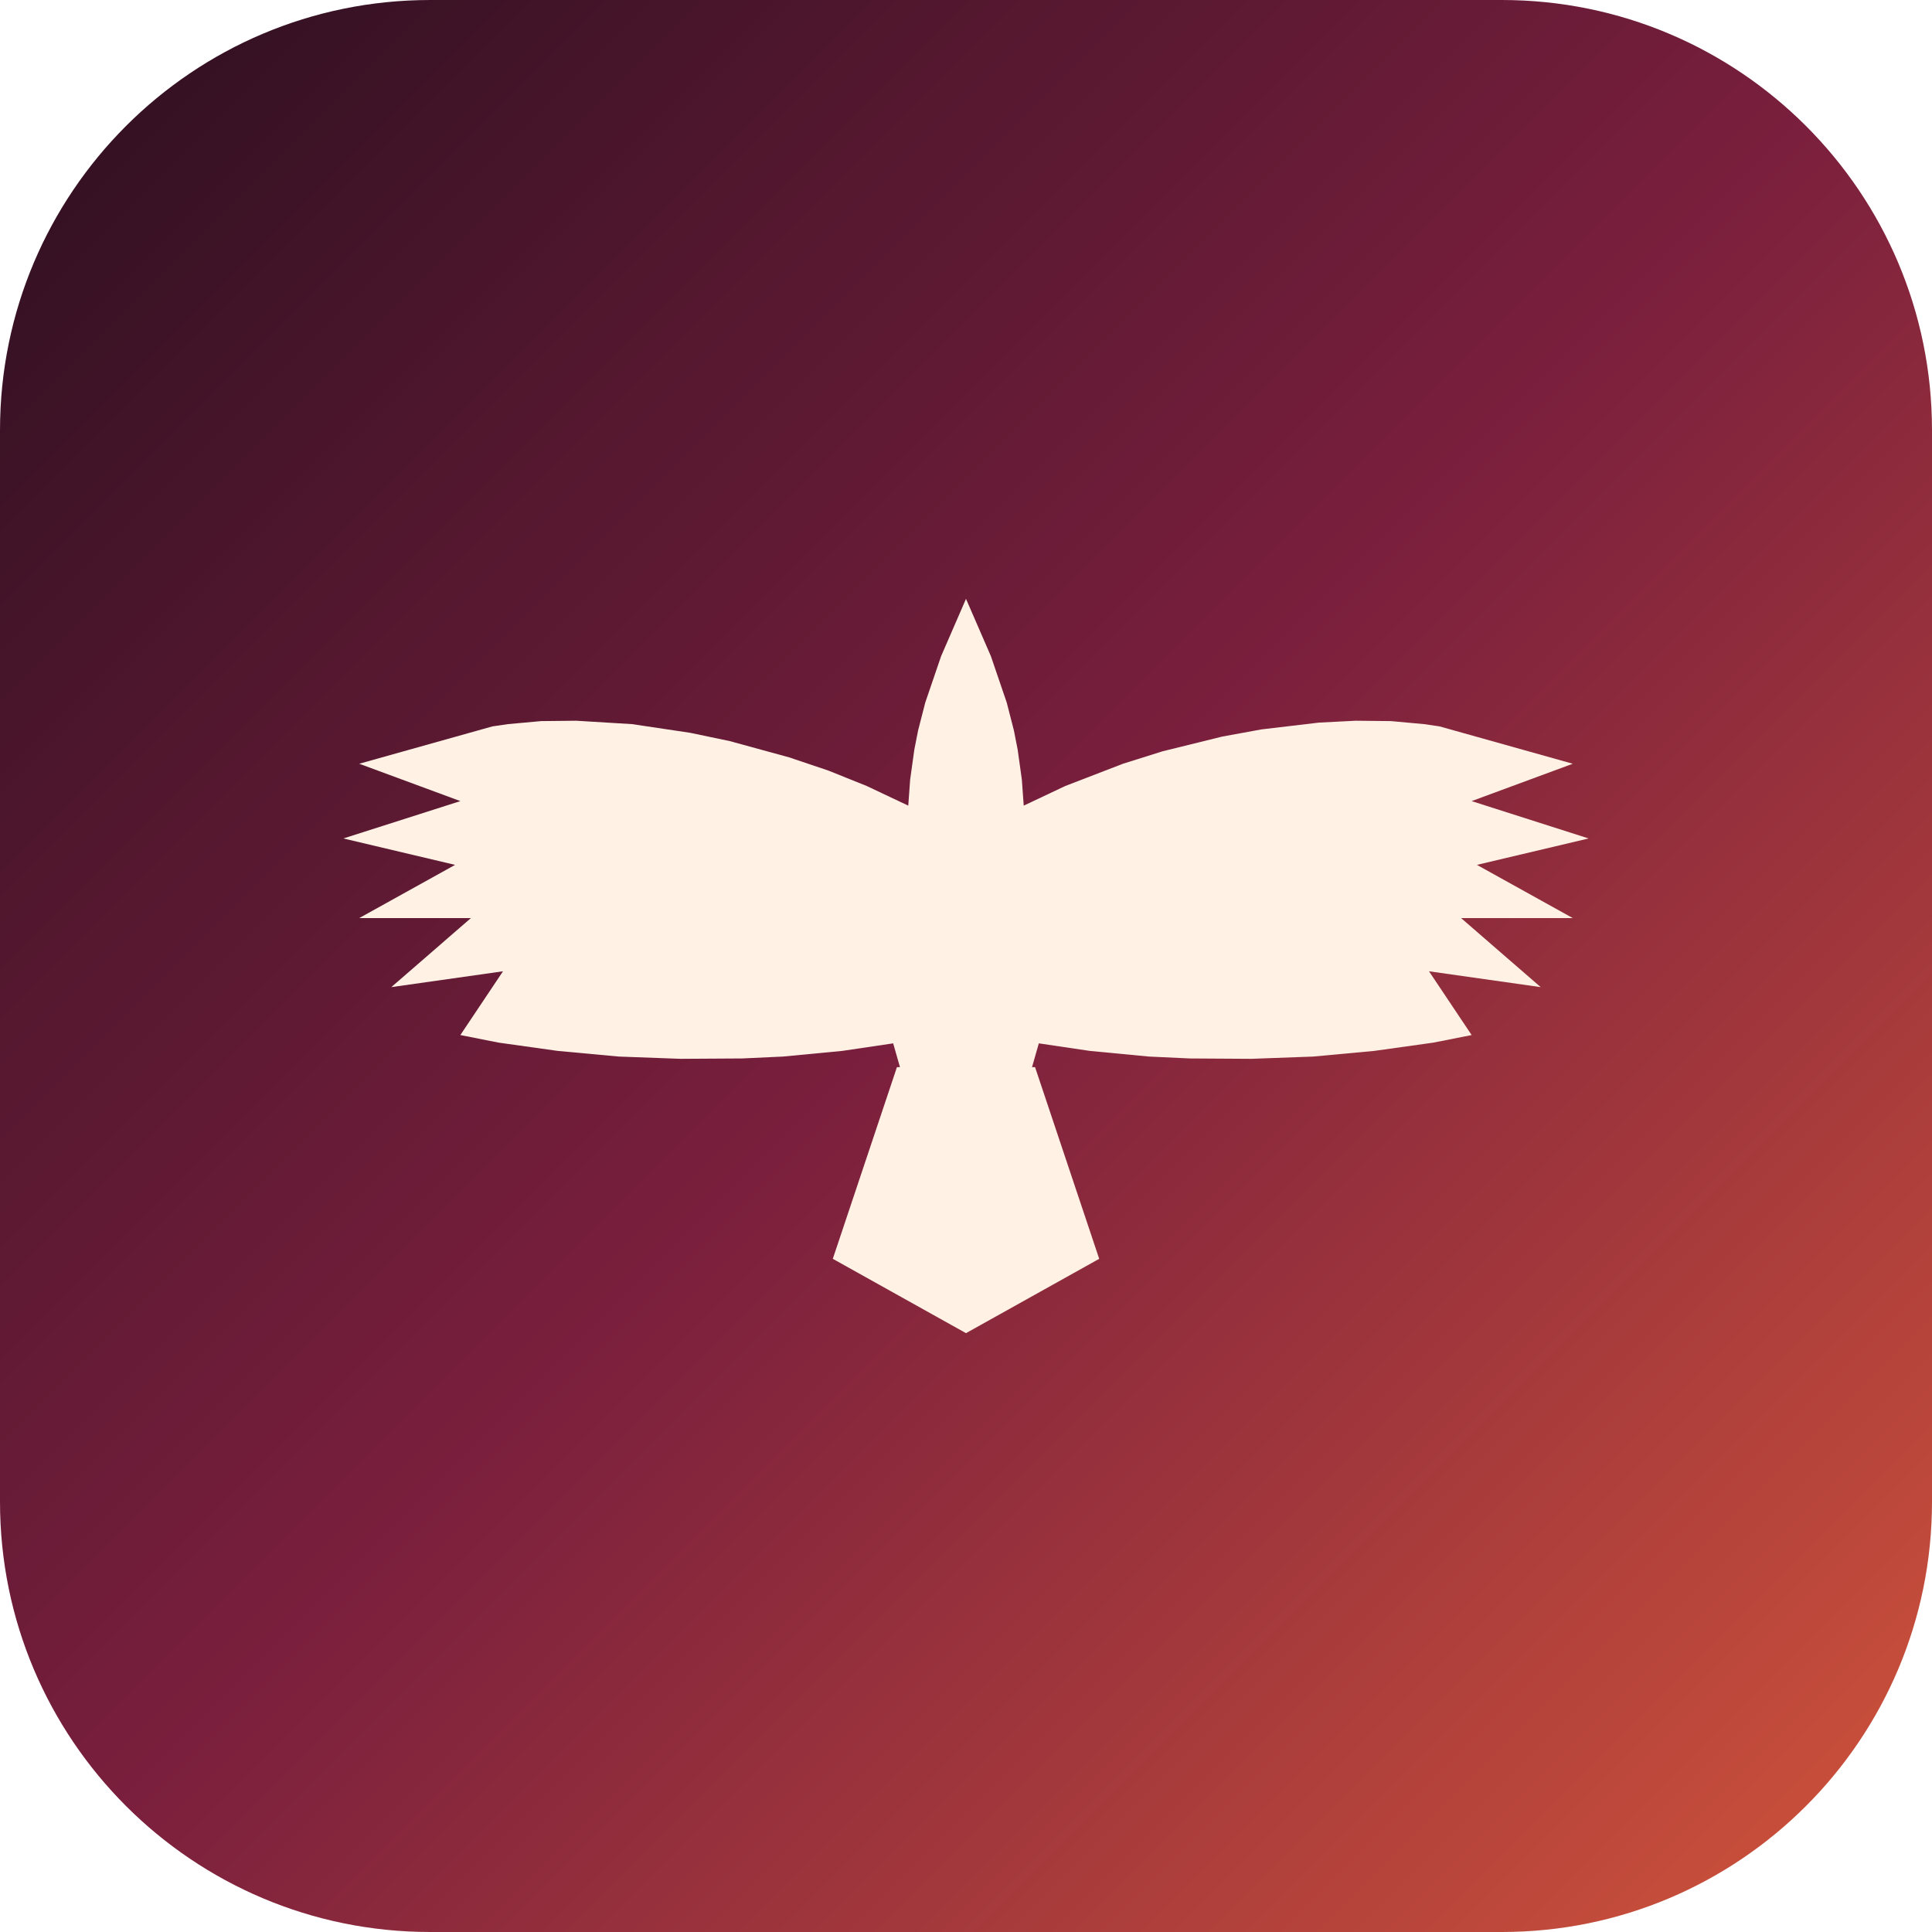
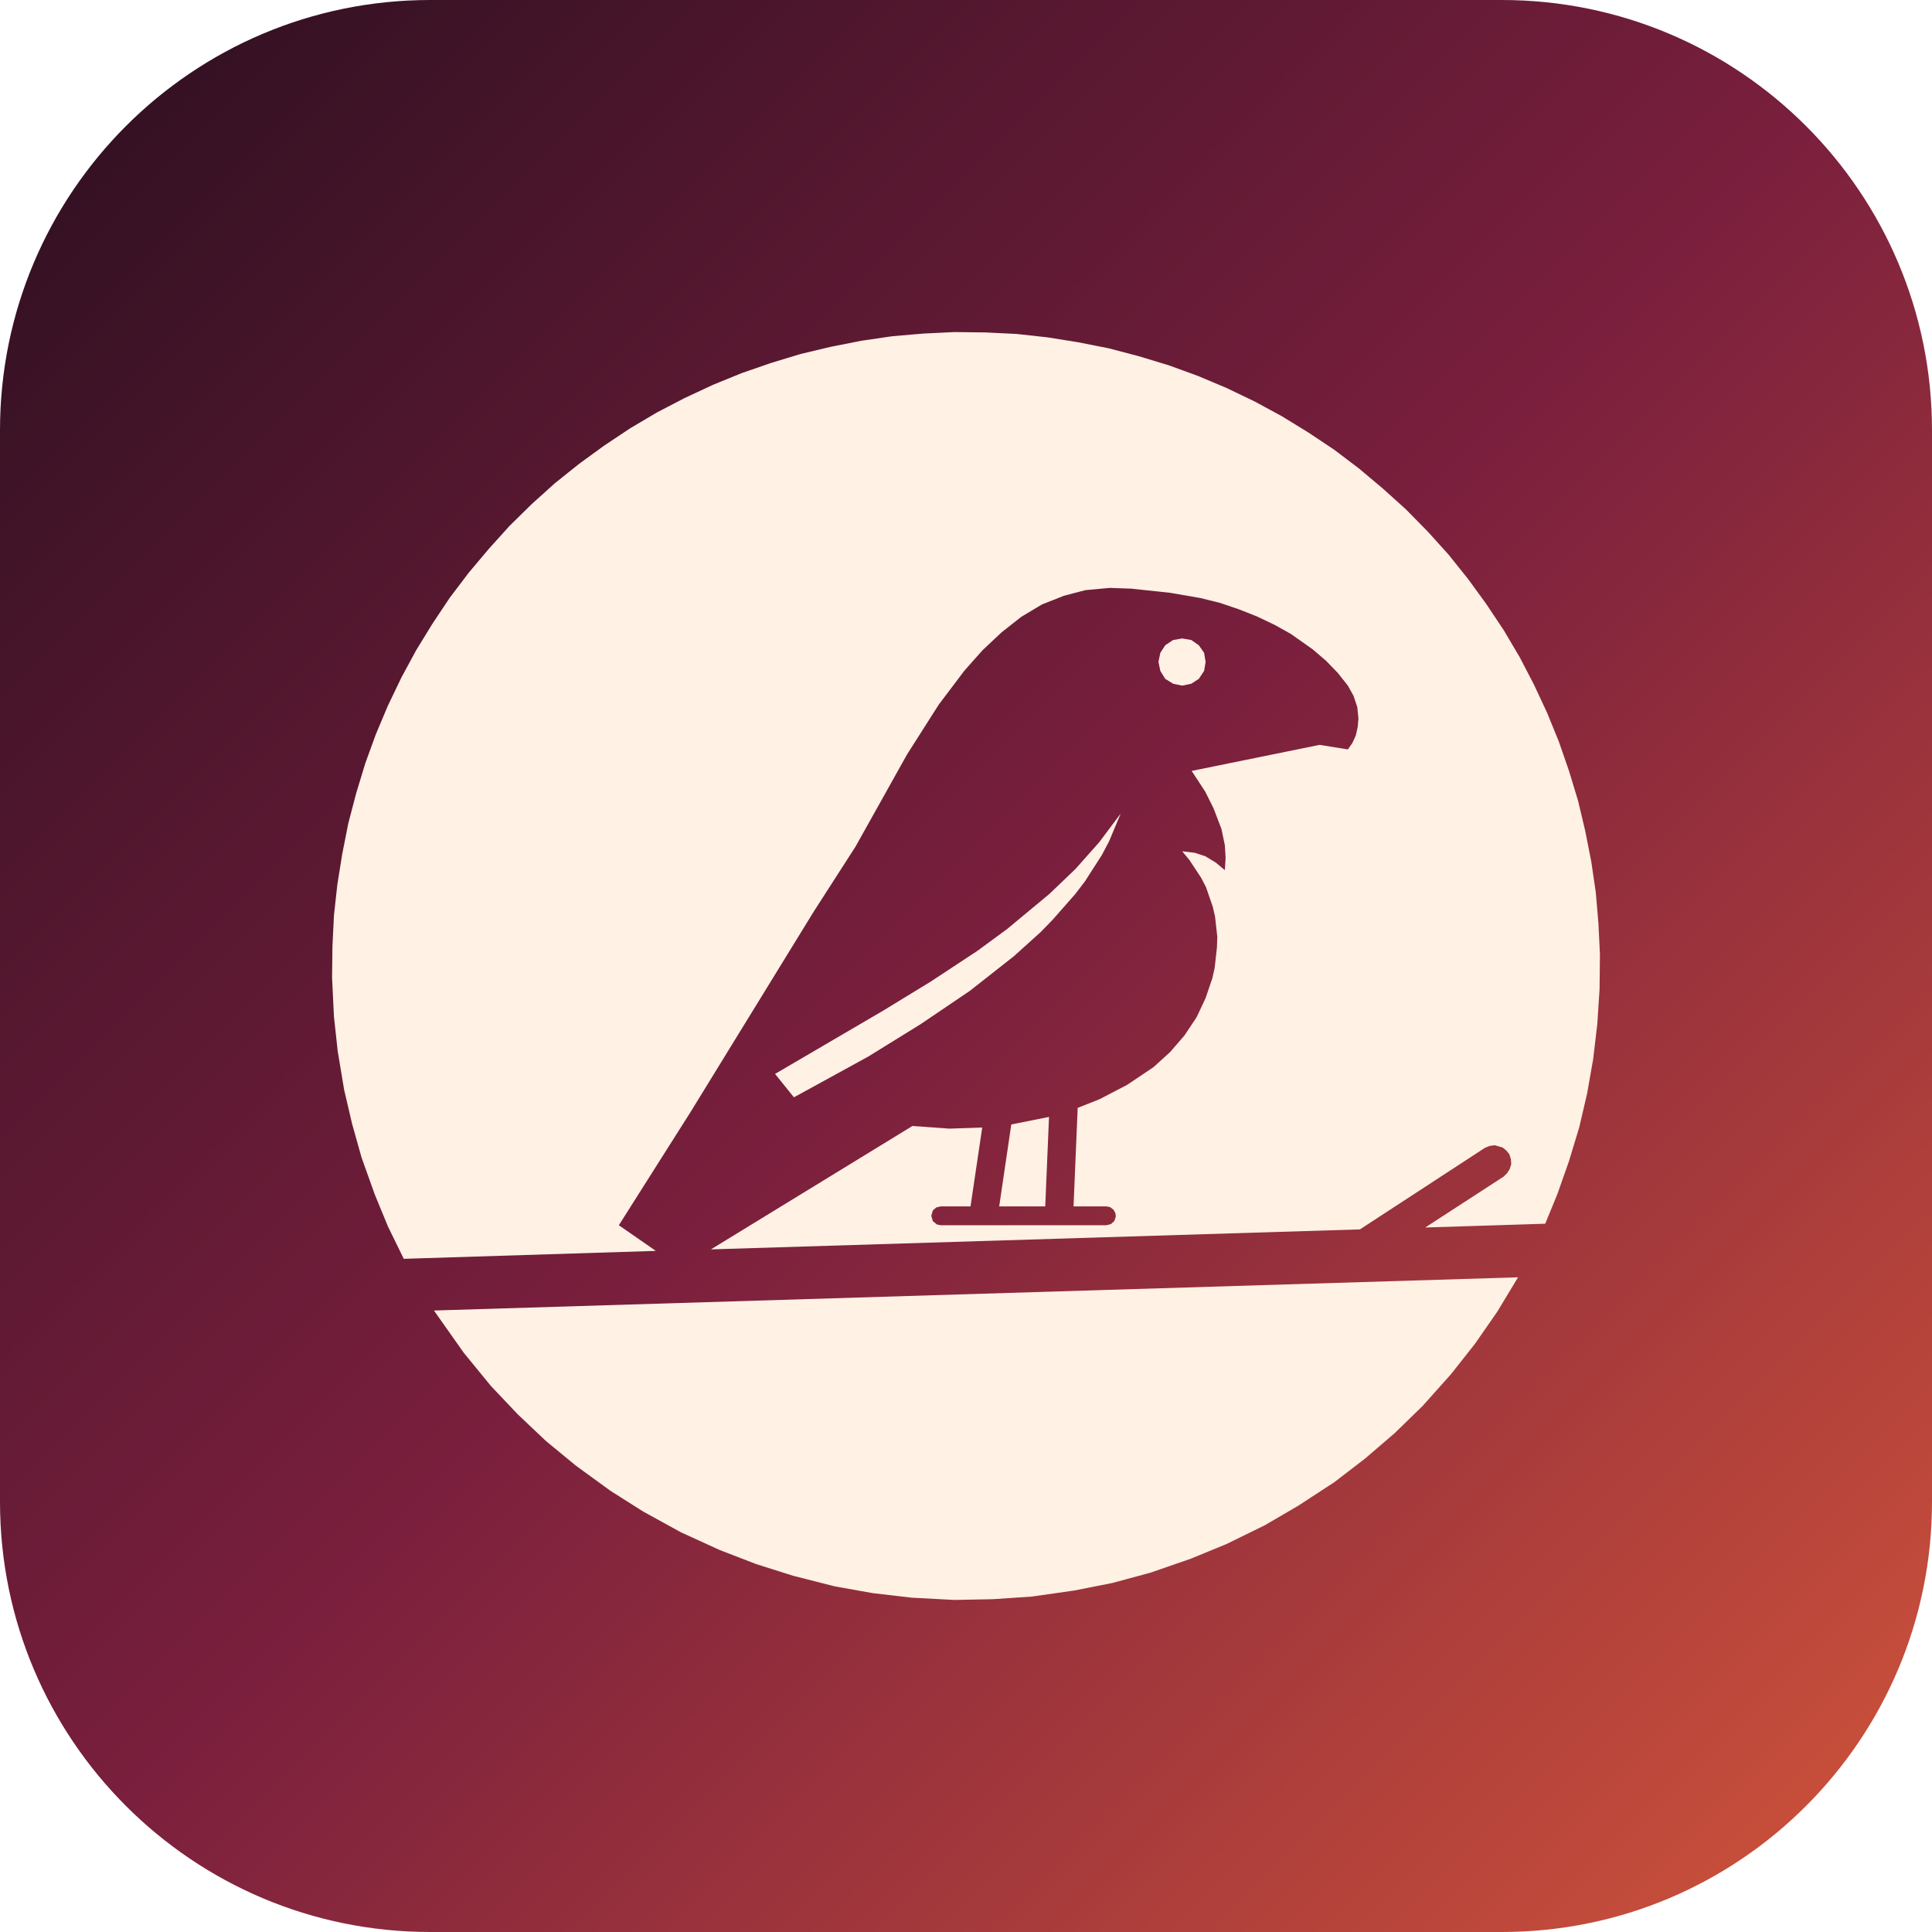
<svg xmlns="http://www.w3.org/2000/svg" viewBox="0 0 512 512">
  <defs>
    <linearGradient id="g" x1="0" y1="0" x2="1" y2="1">
      <stop offset="0" stop-color="#2A0F1F" />
      <stop offset=".5" stop-color="#7A1F3D" />
      <stop offset="1" stop-color="#D2553A" />
    </linearGradient>
  </defs>
  <rect width="512" height="512" rx="114" fill="url(#g)" />
-   <path fill="#FFF1E4" fill-rule="evenodd" d="M271.3 213.5L270.8 206.6L269.7 198.7L268.7 193.6L266.8 186.2L262.6 173.9L256.0 158.7L249.4 173.9L245.2 186.2L243.3 193.6L242.3 198.7L241.2 206.6L240.7 213.5L229.7 208.3L219.5 204.2L209.1 200.7L193.4 196.4L182.9 194.2L167.5 191.9L152.7 191.0L143.4 191.1L134.6 191.9L130.5 192.5L95.2 202.4L122.0 212.3L91.0 222.2L120.6 229.2L95.2 243.3L124.8 243.3L103.7 261.6L133.3 257.4L122.0 274.3L132.1 276.3L147.8 278.5L164.0 280.0L180.4 280.6L196.7 280.5L207.5 280.0L223.2 278.5L236.7 276.5L238.5 282.8L237.7 282.8L220.7 333.6L256.0 353.3L291.3 333.6L274.3 282.8L273.5 282.8L275.3 276.5L288.8 278.5L304.5 280.0L315.3 280.5L331.6 280.6L348.0 280.0L364.2 278.5L379.9 276.3L390.0 274.3L378.7 257.4L408.3 261.6L387.2 243.3L416.8 243.3L391.4 229.2L421.0 222.2L390.0 212.3L416.8 202.4L381.5 192.5L377.4 191.9L368.6 191.1L359.3 191.0L349.5 191.5L334.3 193.3L323.9 195.2L308.1 199.1L297.6 202.4L282.3 208.3Z" />
+   <path fill="#FFF1E4" fill-rule="evenodd" d="M319.5 175.4L319.1 173.0L317.7 171.0L315.7 169.6L313.3 169.2L310.9 169.6L308.8 171.0L307.5 173.0L307.0 175.4L307.5 177.8L308.8 179.9L310.9 181.2L313.3 181.7L315.7 181.2L317.7 179.9L319.1 177.8ZM424.0 252.9L423.6 244.7L422.9 236.5L421.7 228.3L420.1 220.2L418.2 212.2L415.8 204.3L413.1 196.5L410.0 188.9L406.5 181.4L402.7 174.1L398.5 167.0L393.9 160.1L389.1 153.5L383.9 147.0L378.4 140.9L372.6 135.0L366.5 129.5L360.2 124.2L353.6 119.2L346.7 114.6L339.7 110.3L332.5 106.4L325.0 102.8L317.4 99.6L309.7 96.8L301.8 94.4L293.8 92.3L285.7 90.7L277.6 89.4L269.4 88.5L261.2 88.1L252.9 88.0L244.7 88.4L236.5 89.1L228.3 90.3L220.2 91.9L212.2 93.8L204.3 96.2L196.5 98.9L188.9 102.0L181.4 105.5L174.1 109.3L167.0 113.5L160.1 118.1L153.5 122.9L147.0 128.1L140.9 133.6L135.0 139.4L129.5 145.5L124.2 151.8L119.2 158.4L114.6 165.3L110.3 172.3L106.4 179.5L102.8 187.0L99.6 194.6L96.8 202.3L94.4 210.2L92.3 218.2L90.7 226.3L89.4 234.4L88.5 242.6L88.1 250.8L88.0 259.1L88.5 269.4L89.5 278.6L91.2 288.8L93.3 297.8L95.8 306.7L99.3 316.5L102.8 325.0L107.0 333.6L173.8 331.5L164.0 324.7L183.0 294.7L215.7 241.5L226.7 224.4L240.4 199.9L248.8 186.7L255.6 177.7L260.4 172.3L265.4 167.6L270.6 163.5L276.1 160.2L281.9 157.9L287.6 156.4L294.1 155.8L299.8 156.0L310.1 157.1L318.2 158.5L323.4 159.8L328.4 161.5L333.2 163.4L337.8 165.6L342.1 168.0L347.9 172.1L351.4 175.1L354.5 178.3L357.2 181.7L358.7 184.4L359.7 187.4L360.0 190.4L359.8 192.7L359.3 194.9L358.4 196.9L357.2 198.6L349.7 197.4L315.8 204.3L319.4 209.8L321.6 214.2L323.7 219.7L324.6 224.0L324.8 227.3L324.6 230.6L322.2 228.6L319.4 226.9L316.6 226.0L313.3 225.6L315.2 227.9L318.3 232.6L319.6 235.1L321.4 240.3L322.0 242.9L322.6 248.3L322.5 251.1L321.9 256.5L321.3 259.2L319.5 264.5L317.1 269.6L313.9 274.4L310.1 278.8L305.7 282.8L298.7 287.5L291.4 291.3L285.6 293.6L284.5 319.7L293.2 319.7L294.2 319.9L295.1 320.6L295.6 321.5L295.7 322.4L295.3 323.6L294.4 324.4L293.2 324.7L249.3 324.7L248.3 324.5L247.2 323.6L246.8 322.2L247.2 320.8L248.1 320.0L249.3 319.7L257.2 319.7L260.3 298.8L251.6 299.1L241.8 298.4L188.4 331.1L360.4 325.8L393.5 304.2L394.7 303.7L396.1 303.5L398.2 304.1L399.2 304.9L400.0 305.9L400.4 307.2L400.5 308.5L400.1 309.8L399.4 310.9L398.5 311.8L377.7 325.3L409.5 324.3L412.7 316.5L415.8 307.7L418.5 298.8L420.6 289.8L422.2 280.7L423.3 271.4L423.9 262.2ZM210.4 290.8L230.1 280.0L244.0 271.4L257.0 262.6L268.7 253.4L275.8 247.0L279.0 243.7L284.9 237.0L287.5 233.6L292.0 226.6L293.9 223.0L297.0 215.6L291.3 223.2L285.0 230.3L278.1 236.9L266.9 246.2L259.0 252.0L246.7 260.1L234.1 267.8L205.4 284.6ZM268.0 298.0L264.8 319.7L277.0 319.7L278.0 296.0ZM115.0 347.3L122.9 358.5L130.1 367.3L137.2 374.8L144.7 381.9L152.6 388.4L161.8 395.1L170.5 400.6L180.5 406.1L190.8 410.8L200.4 414.5L210.2 417.6L221.2 420.4L231.3 422.2L241.6 423.4L252.9 424.0L263.2 423.8L273.5 423.1L284.7 421.5L294.8 419.5L304.8 416.8L315.5 413.1L325.0 409.2L335.2 404.2L344.1 399.0L353.6 392.8L361.8 386.5L369.6 379.8L377.0 372.6L384.5 364.2L390.9 356.1L396.8 347.6L402.3 338.5Z" />
</svg>
